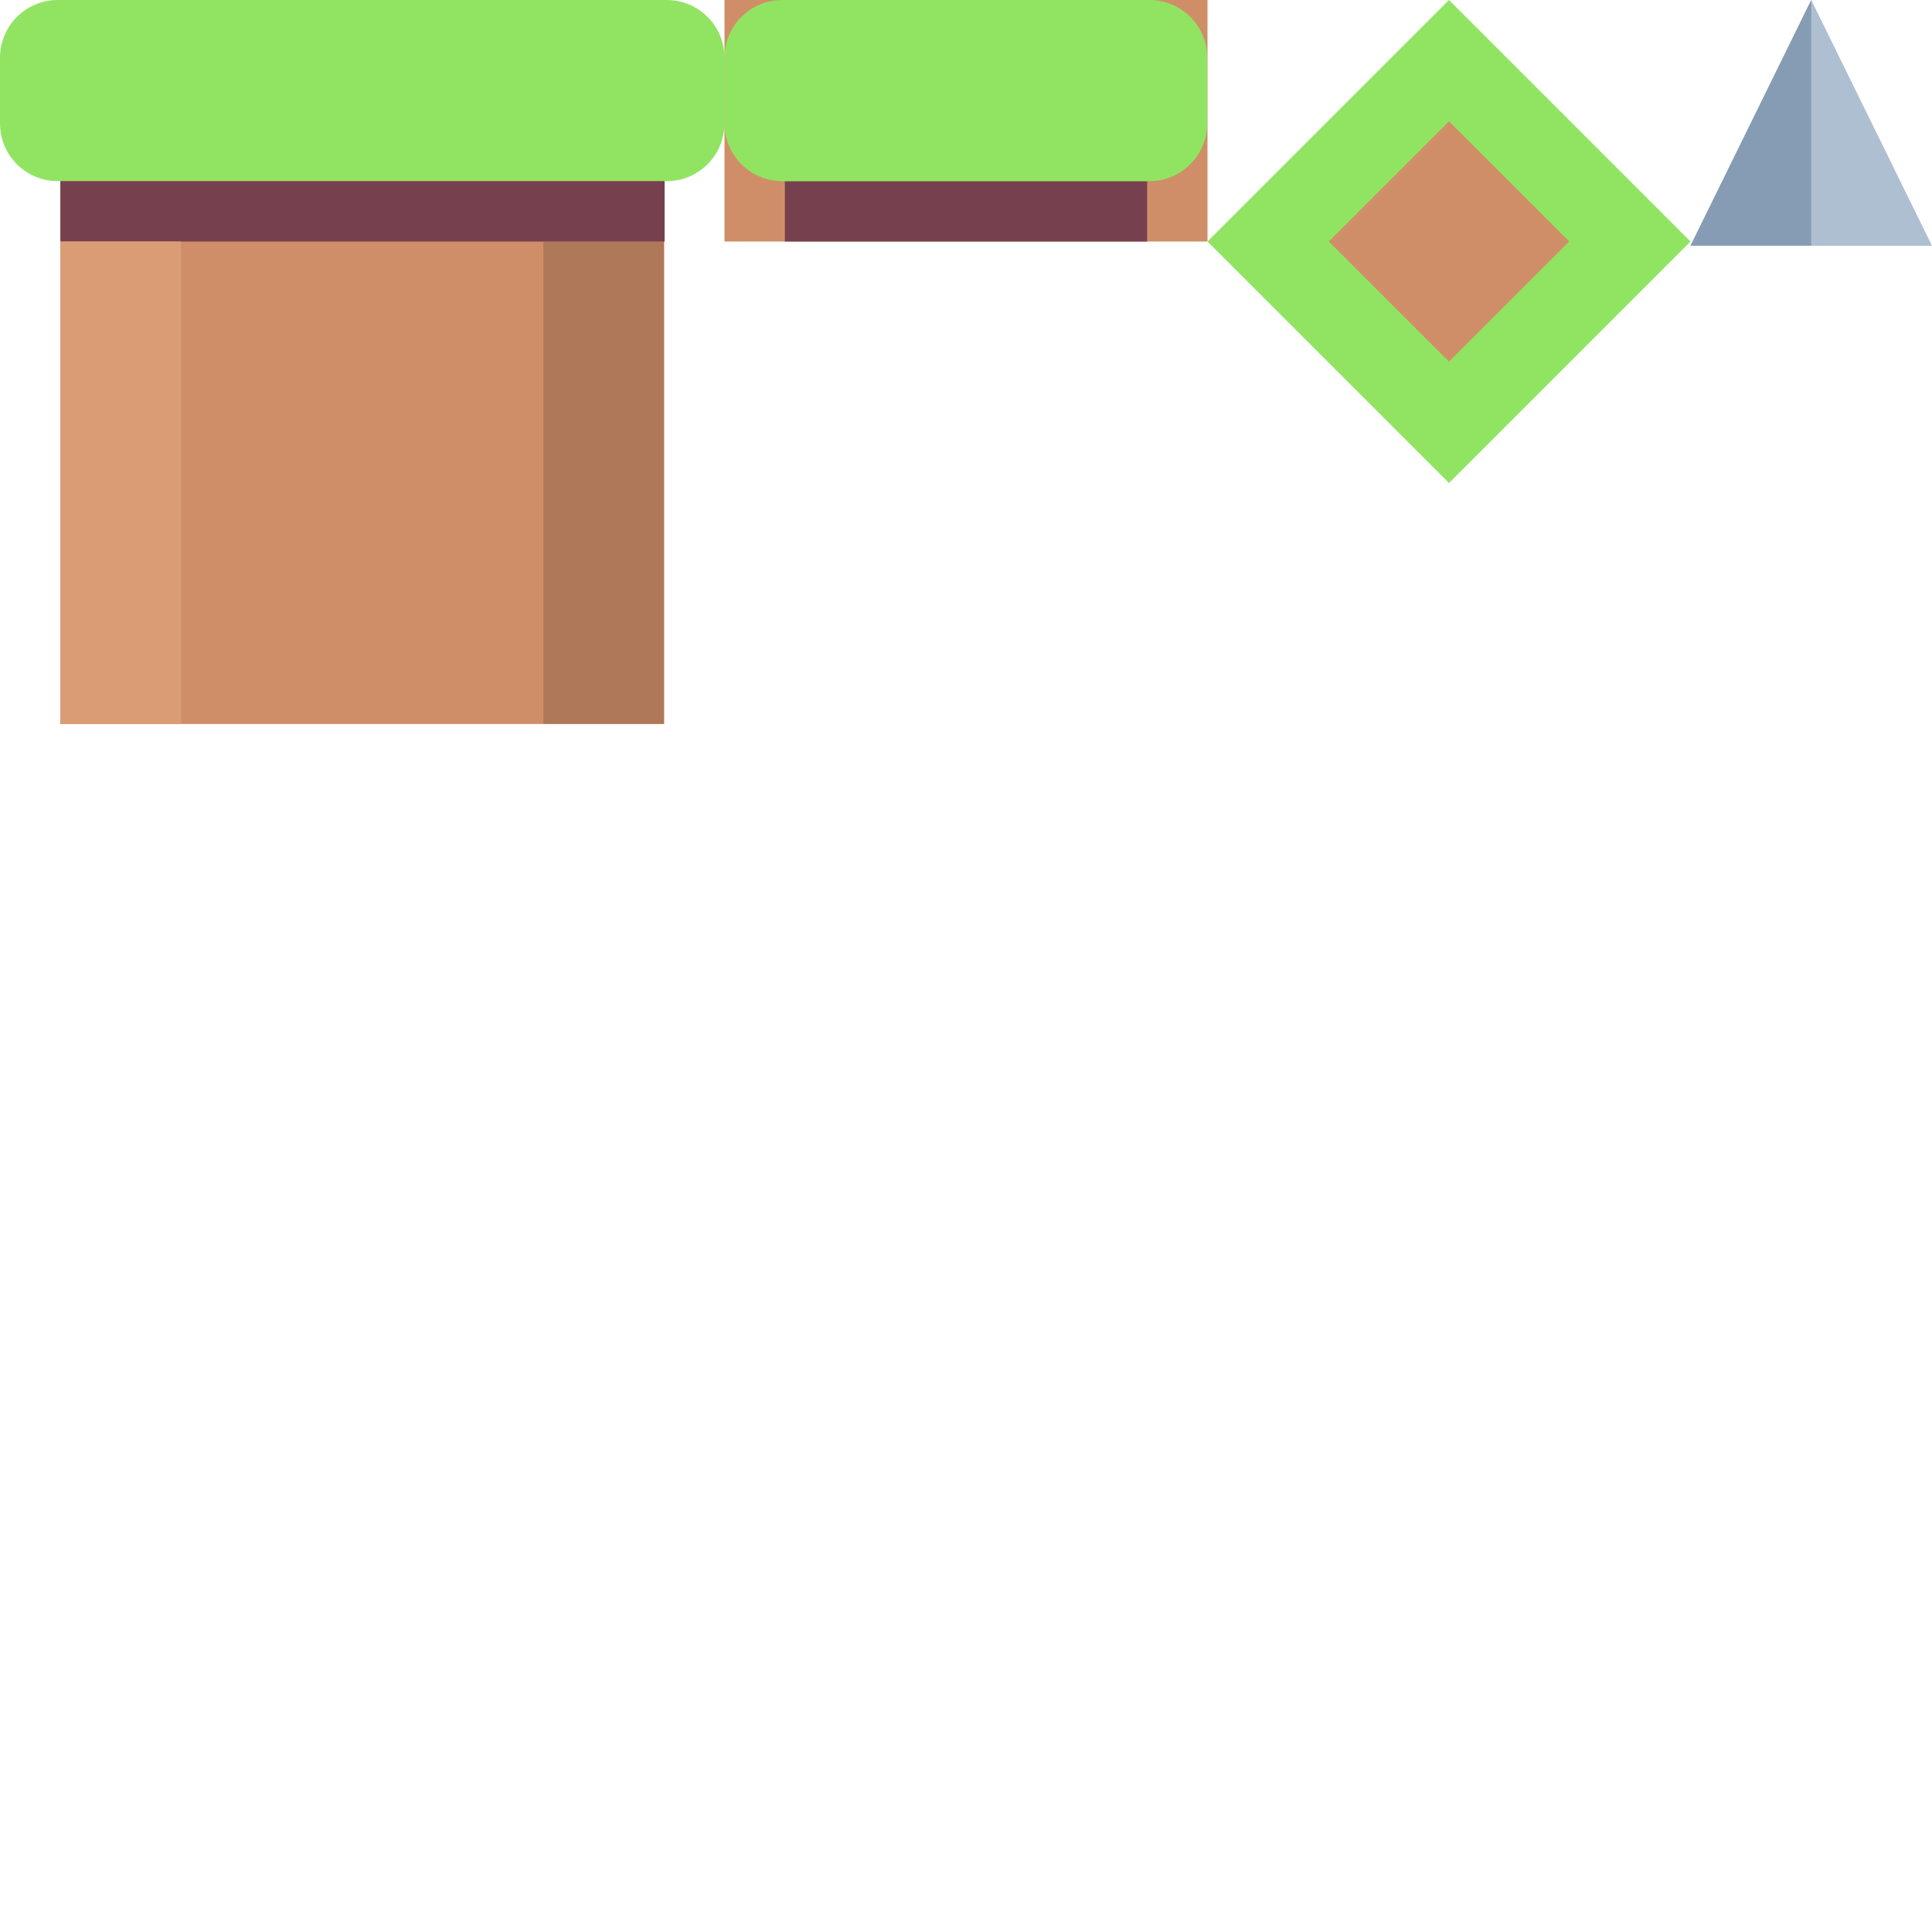
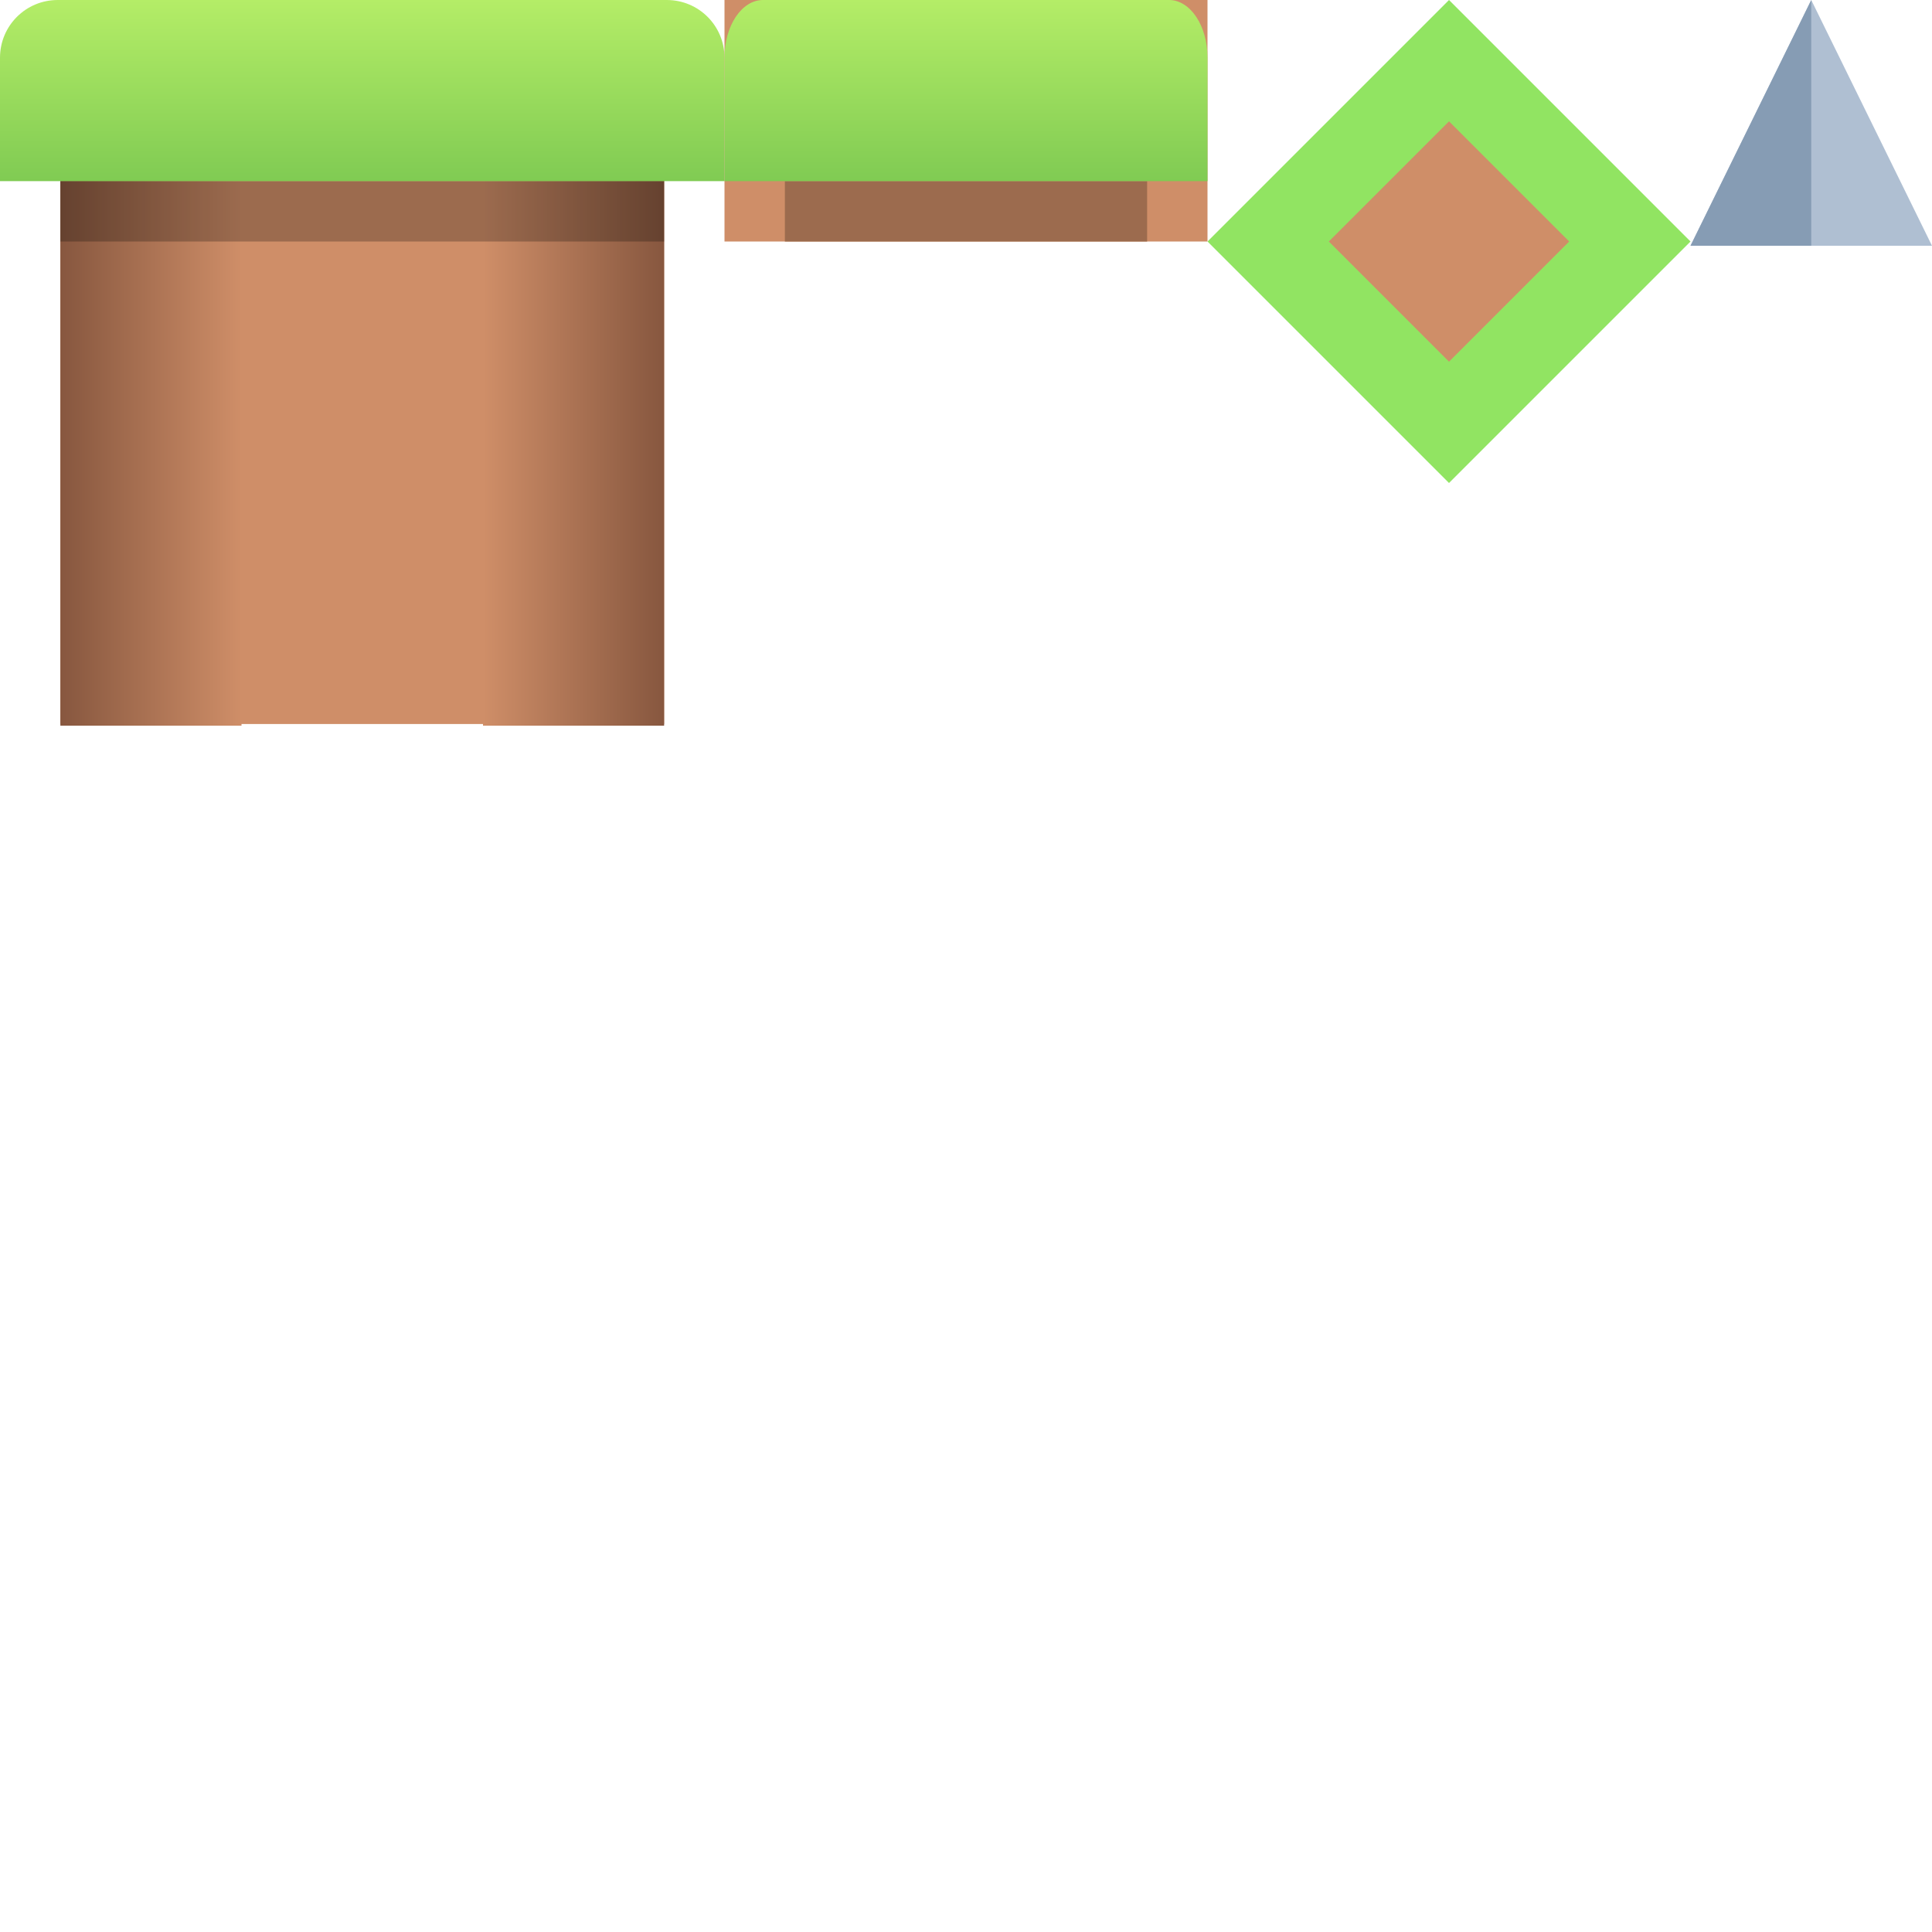
- <svg xmlns="http://www.w3.org/2000/svg" width="128mm" height="128mm" viewBox="0 0 128 128" version="1.1" id="svg1" xml:space="preserve">
-   <defs id="defs1" />
+ <svg xmlns="http://www.w3.org/2000/svg" xmlns:xlink="http://www.w3.org/1999/xlink" width="128mm" height="128mm" viewBox="0 0 128 128" version="1.1" id="svg1" xml:space="preserve">
+   <defs id="defs1">
+     <linearGradient id="linearGradient7">
+       <stop style="stop-color:#b4ed67;stop-opacity:1;" offset="0" id="stop7" />
+       <stop style="stop-color:#80cb53;stop-opacity:1;" offset="1" id="stop10" />
+     </linearGradient>
+     <linearGradient id="linearGradient4">
+       <stop style="stop-color:#cf8e68;stop-opacity:1" offset="0" id="stop3" />
+       <stop style="stop-color:#87573f;stop-opacity:1;" offset="1" id="stop4" />
+     </linearGradient>
+     <linearGradient xlink:href="#linearGradient4" id="linearGradient3" gradientUnits="userSpaceOnUse" gradientTransform="matrix(0.9999436,0,0,1.420361,-3.997564,-8.949345)" x1="36" y1="26" x2="48" y2="26" />
+     <linearGradient xlink:href="#linearGradient7" id="linearGradient10" x1="24" y1="0" x2="24" y2="12" gradientUnits="userSpaceOnUse" />
+     <linearGradient xlink:href="#linearGradient7" id="linearGradient11" gradientUnits="userSpaceOnUse" x1="24" y1="0" x2="24" y2="12" gradientTransform="matrix(0.6666706,0,0,1,48.00017,0)" />
+   </defs>
  <g id="layer1">
    <g id="g12" style="display:inline;stroke:none" transform="matrix(0.4999998,0.4999998,-0.4999998,0.4999998,72.00048,-24.0001)">
      <rect style="display:inline;fill:#91e462;fill-opacity:1;stroke-width:4;stroke-linecap:round;stroke:none" id="rect11" width="32" height="32" x="48" y="0" ry="0" />
      <rect style="fill:#cf8e68;fill-opacity:1;stroke-width:3.104;stroke-linecap:round;stroke:none" id="rect12" width="15.923" height="15.923" x="56.039" y="8.039" ry="0" />
    </g>
    <g id="g1" style="display:inline;stroke:none">
      <path style="fill:#afbfd2;stroke:none;stroke-width:0.267px;stroke-linecap:butt;stroke-linejoin:miter;stroke-opacity:1" d="M 112,16.283 120,0 l 8,16.283 z" id="path10" />
      <path id="rect10" style="display:inline;fill:#869cb4;fill-opacity:1;stroke:none;stroke-width:1.779;paint-order:markers stroke fill" d="m 120,0 -7.999,16.281 v 0.002 h 7.999 z" />
    </g>
    <rect style="fill:#cf8e68;fill-opacity:1;stroke:none;stroke-width:0.062;stroke-dasharray:none;stroke-opacity:1;paint-order:markers stroke fill" id="rect1" width="40" height="43.968" x="4" y="4" ry="0" />
-     <rect style="fill:#91e462;fill-opacity:1;stroke:none;stroke-width:0.073;stroke-dasharray:none;stroke-opacity:1;paint-order:markers stroke fill" id="rect2" width="48" height="12" x="0" y="0" ry="3.826" />
-     <rect style="fill:#77404f;fill-opacity:1;stroke:none;stroke-width:4;paint-order:markers stroke fill" id="rect3" width="40.032" height="4.001" x="4" y="12" />
-     <path id="rect16" style="fill:#da9c75;fill-opacity:1;stroke:none;stroke-width:7.81;paint-order:markers stroke fill" d="M 4 16 L 4 47.968 L 12 47.968 L 12 16 L 4 16 z " />
-     <path id="rect17" style="fill:#000000;fill-opacity:0.16;stroke:none;stroke-width:7.637;paint-order:markers stroke fill" d="M 36 16 L 36 47.968 L 44 47.968 L 44 16 L 36 16 z " />
+     <path id="path3" style="display:inline;fill:url(#linearGradient3);fill-opacity:1;stroke:#df7e4f;stroke-width:0;stroke-linecap:round;stroke-linejoin:round;stroke-dasharray:none;stroke-opacity:1;paint-order:markers stroke fill" d="M 32,8 V 48.076 H 44 V 11.186 C 43.994,9.42 42.291,8 40.174,8 Z" />
+     <use x="0" y="0" xlink:href="#path3" id="use5" transform="matrix(-1,0,0,1,48.00001,0)" />
+     <rect style="fill:#000000;fill-opacity:0.248;stroke-width:7;stroke-linecap:round;stroke-linejoin:round;paint-order:markers stroke fill" id="rect5" width="40.007" height="4.001" x="3.996" y="12" />
+     <path id="rect2" style="fill:url(#linearGradient10);fill-opacity:1;stroke:none;stroke-width:0.073;stroke-dasharray:none;stroke-opacity:1;paint-order:markers stroke fill" d="M 3.826 0 C 1.707 -6.2665859e-16 0 1.707 0 3.826 L 0 4 L 0 8.174 L 0 12 L 3.826 12 L 44.174 12 L 48 12 L 48 8.174 L 48 4 L 48 3.826 C 48 1.707 46.294 0 44.174 0 L 3.826 0 z " />
    <rect style="display:inline;fill:#cf8e68;fill-opacity:1;stroke:none;stroke-width:0.038;stroke-dasharray:none;stroke-opacity:1;paint-order:markers stroke fill" id="rect4" width="32" height="16.001" x="48" y="6.1062266e-16" />
-     <rect style="fill:#77404f;fill-opacity:1;stroke:none;stroke-width:3.097;paint-order:markers stroke fill" id="rect8" width="24" height="4.001" x="52" y="12" />
-     <rect style="fill:#91e462;fill-opacity:1;stroke:none;stroke-width:0.073;stroke-dasharray:none;stroke-opacity:1;paint-order:markers stroke fill" id="rect6" width="31.981" height="12" x="48" y="3.3378601e-07" ry="3.826" />
+     <rect style="fill:#9c6b4e;fill-opacity:1;stroke:none;stroke-width:3.097;paint-order:markers stroke fill" id="rect8" width="24" height="4.001" x="52" y="12" />
+     <path id="path11" style="fill:url(#linearGradient11);fill-opacity:1;stroke:none;stroke-width:0.06;stroke-dasharray:none;stroke-opacity:1;paint-order:markers stroke fill" d="m 50.551,0 c -1.413,0 -2.551,1.707 -2.551,3.826 v 0.174 4.174 3.826 h 2.551 26.899 2.551 V 8.174 4 3.826 C 80,1.707 78.863,0 77.45,0 Z" />
  </g>
</svg>
